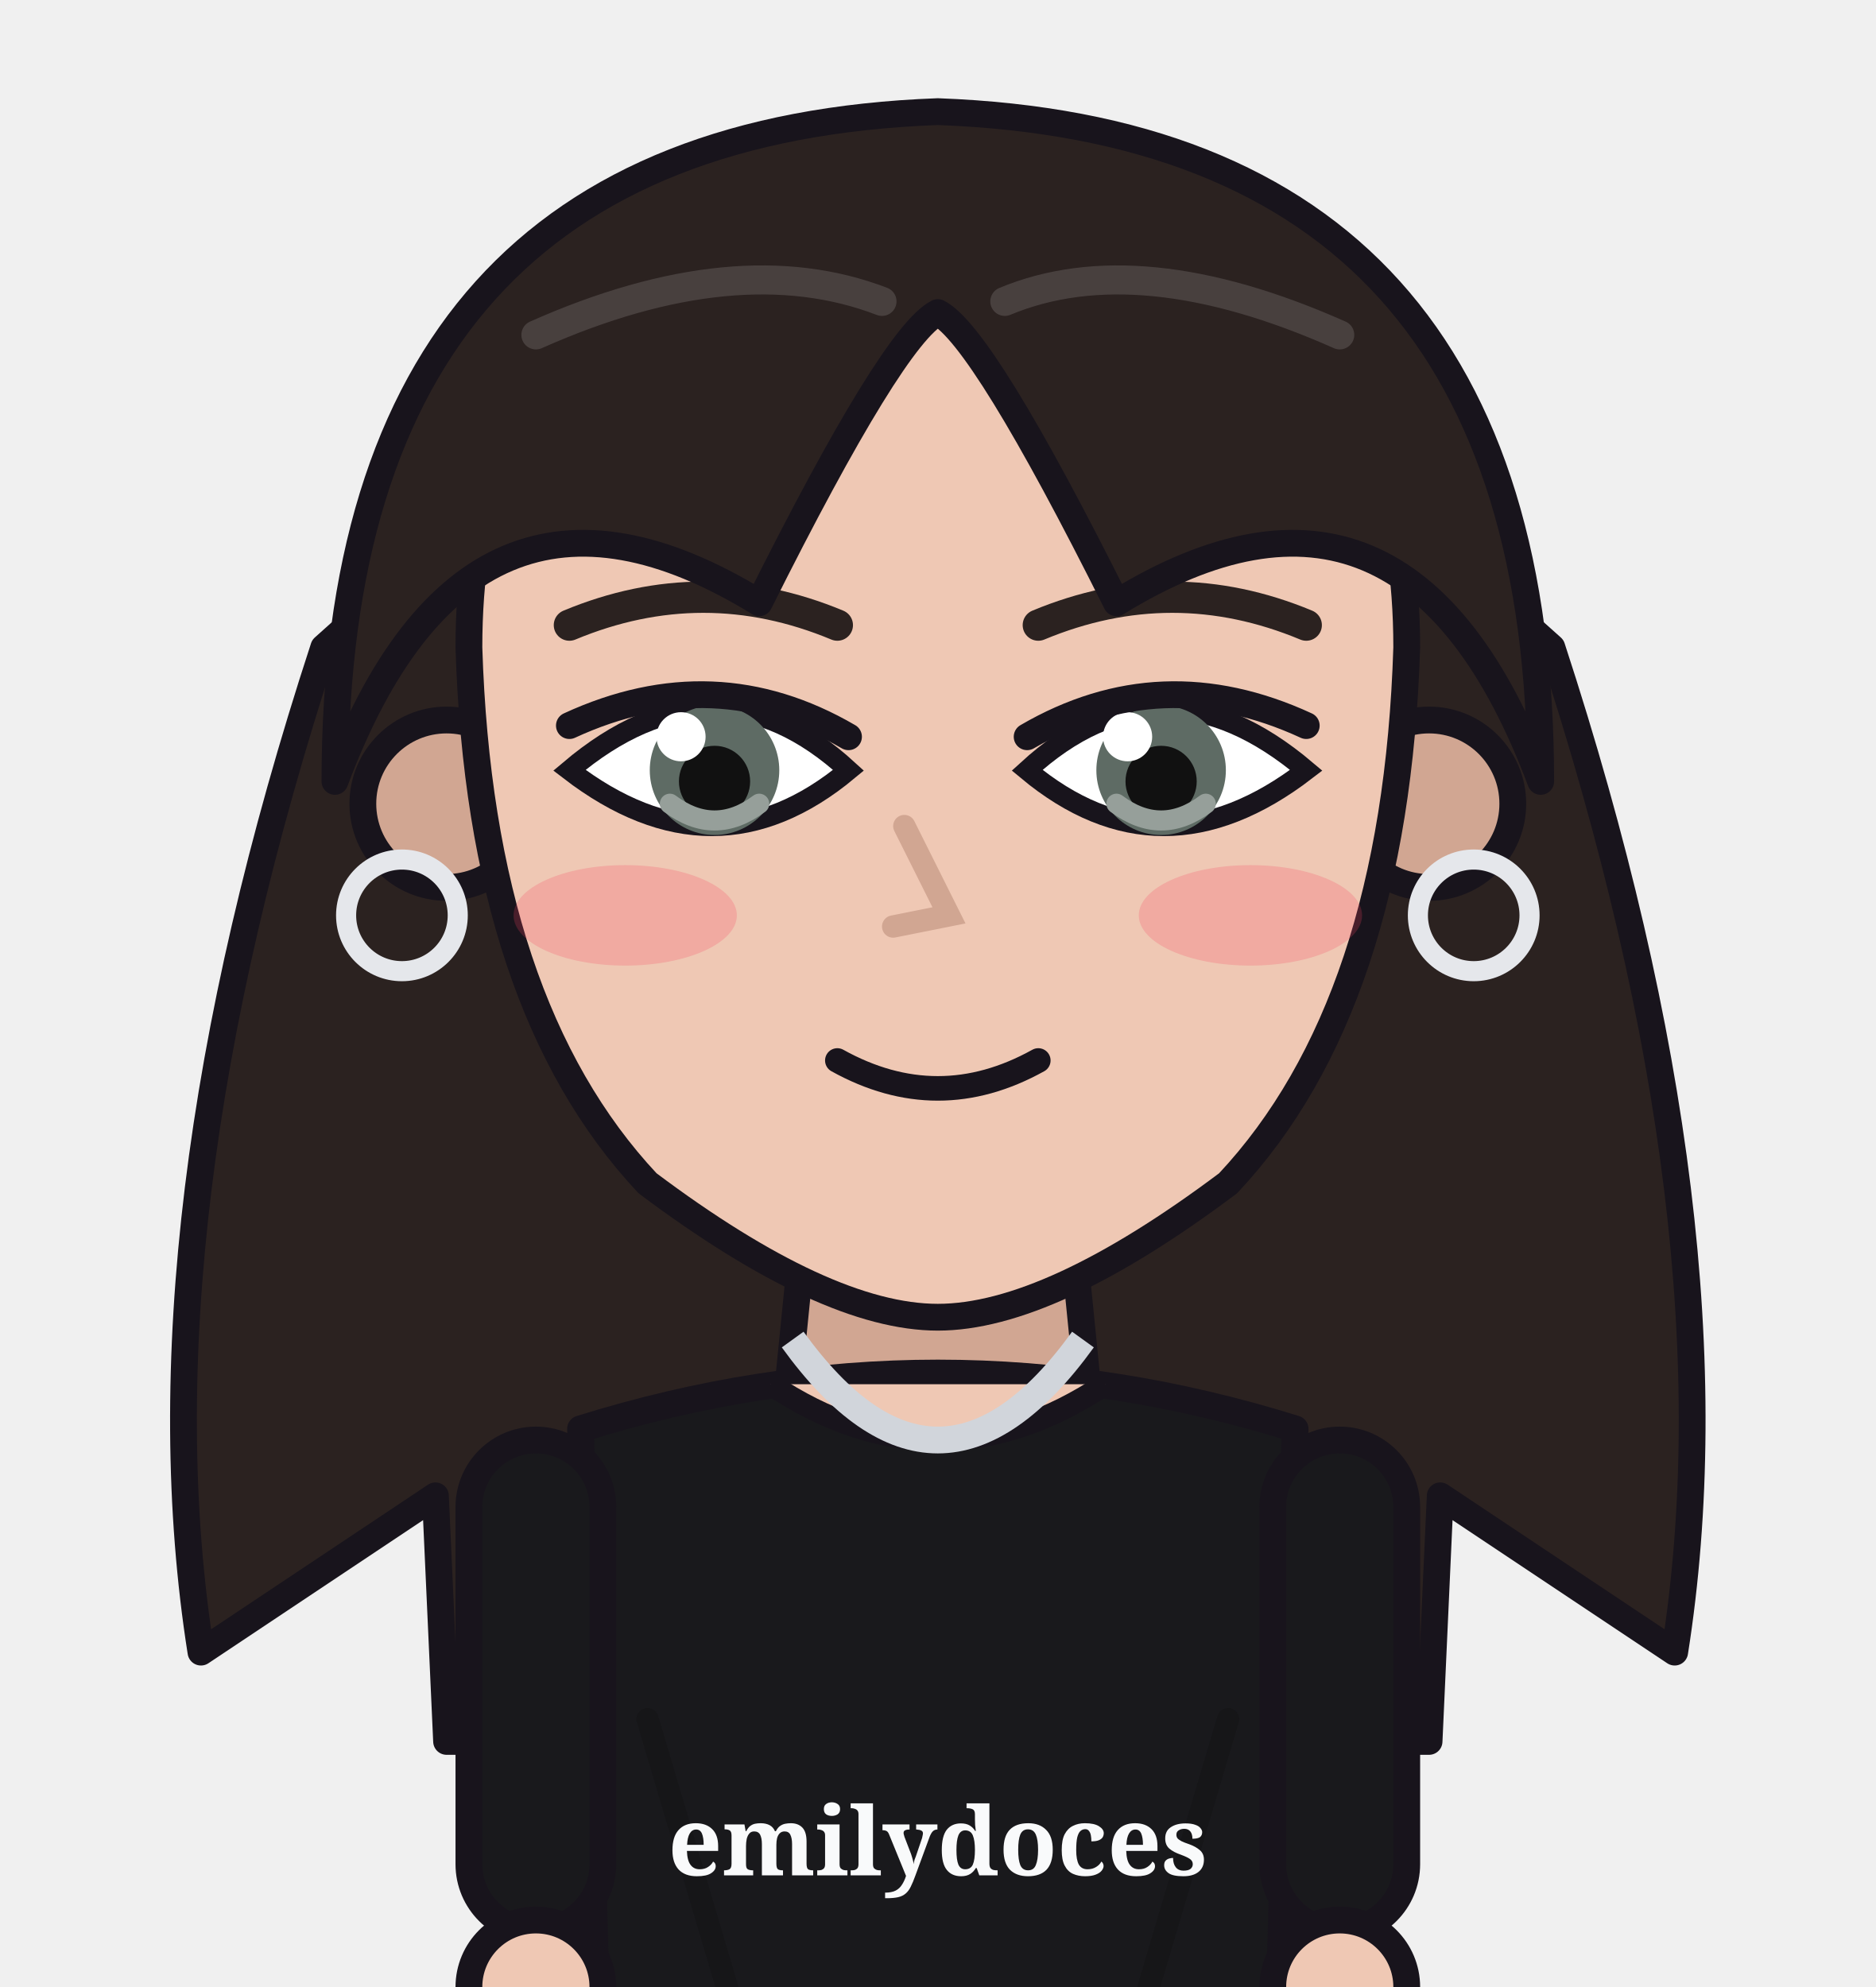
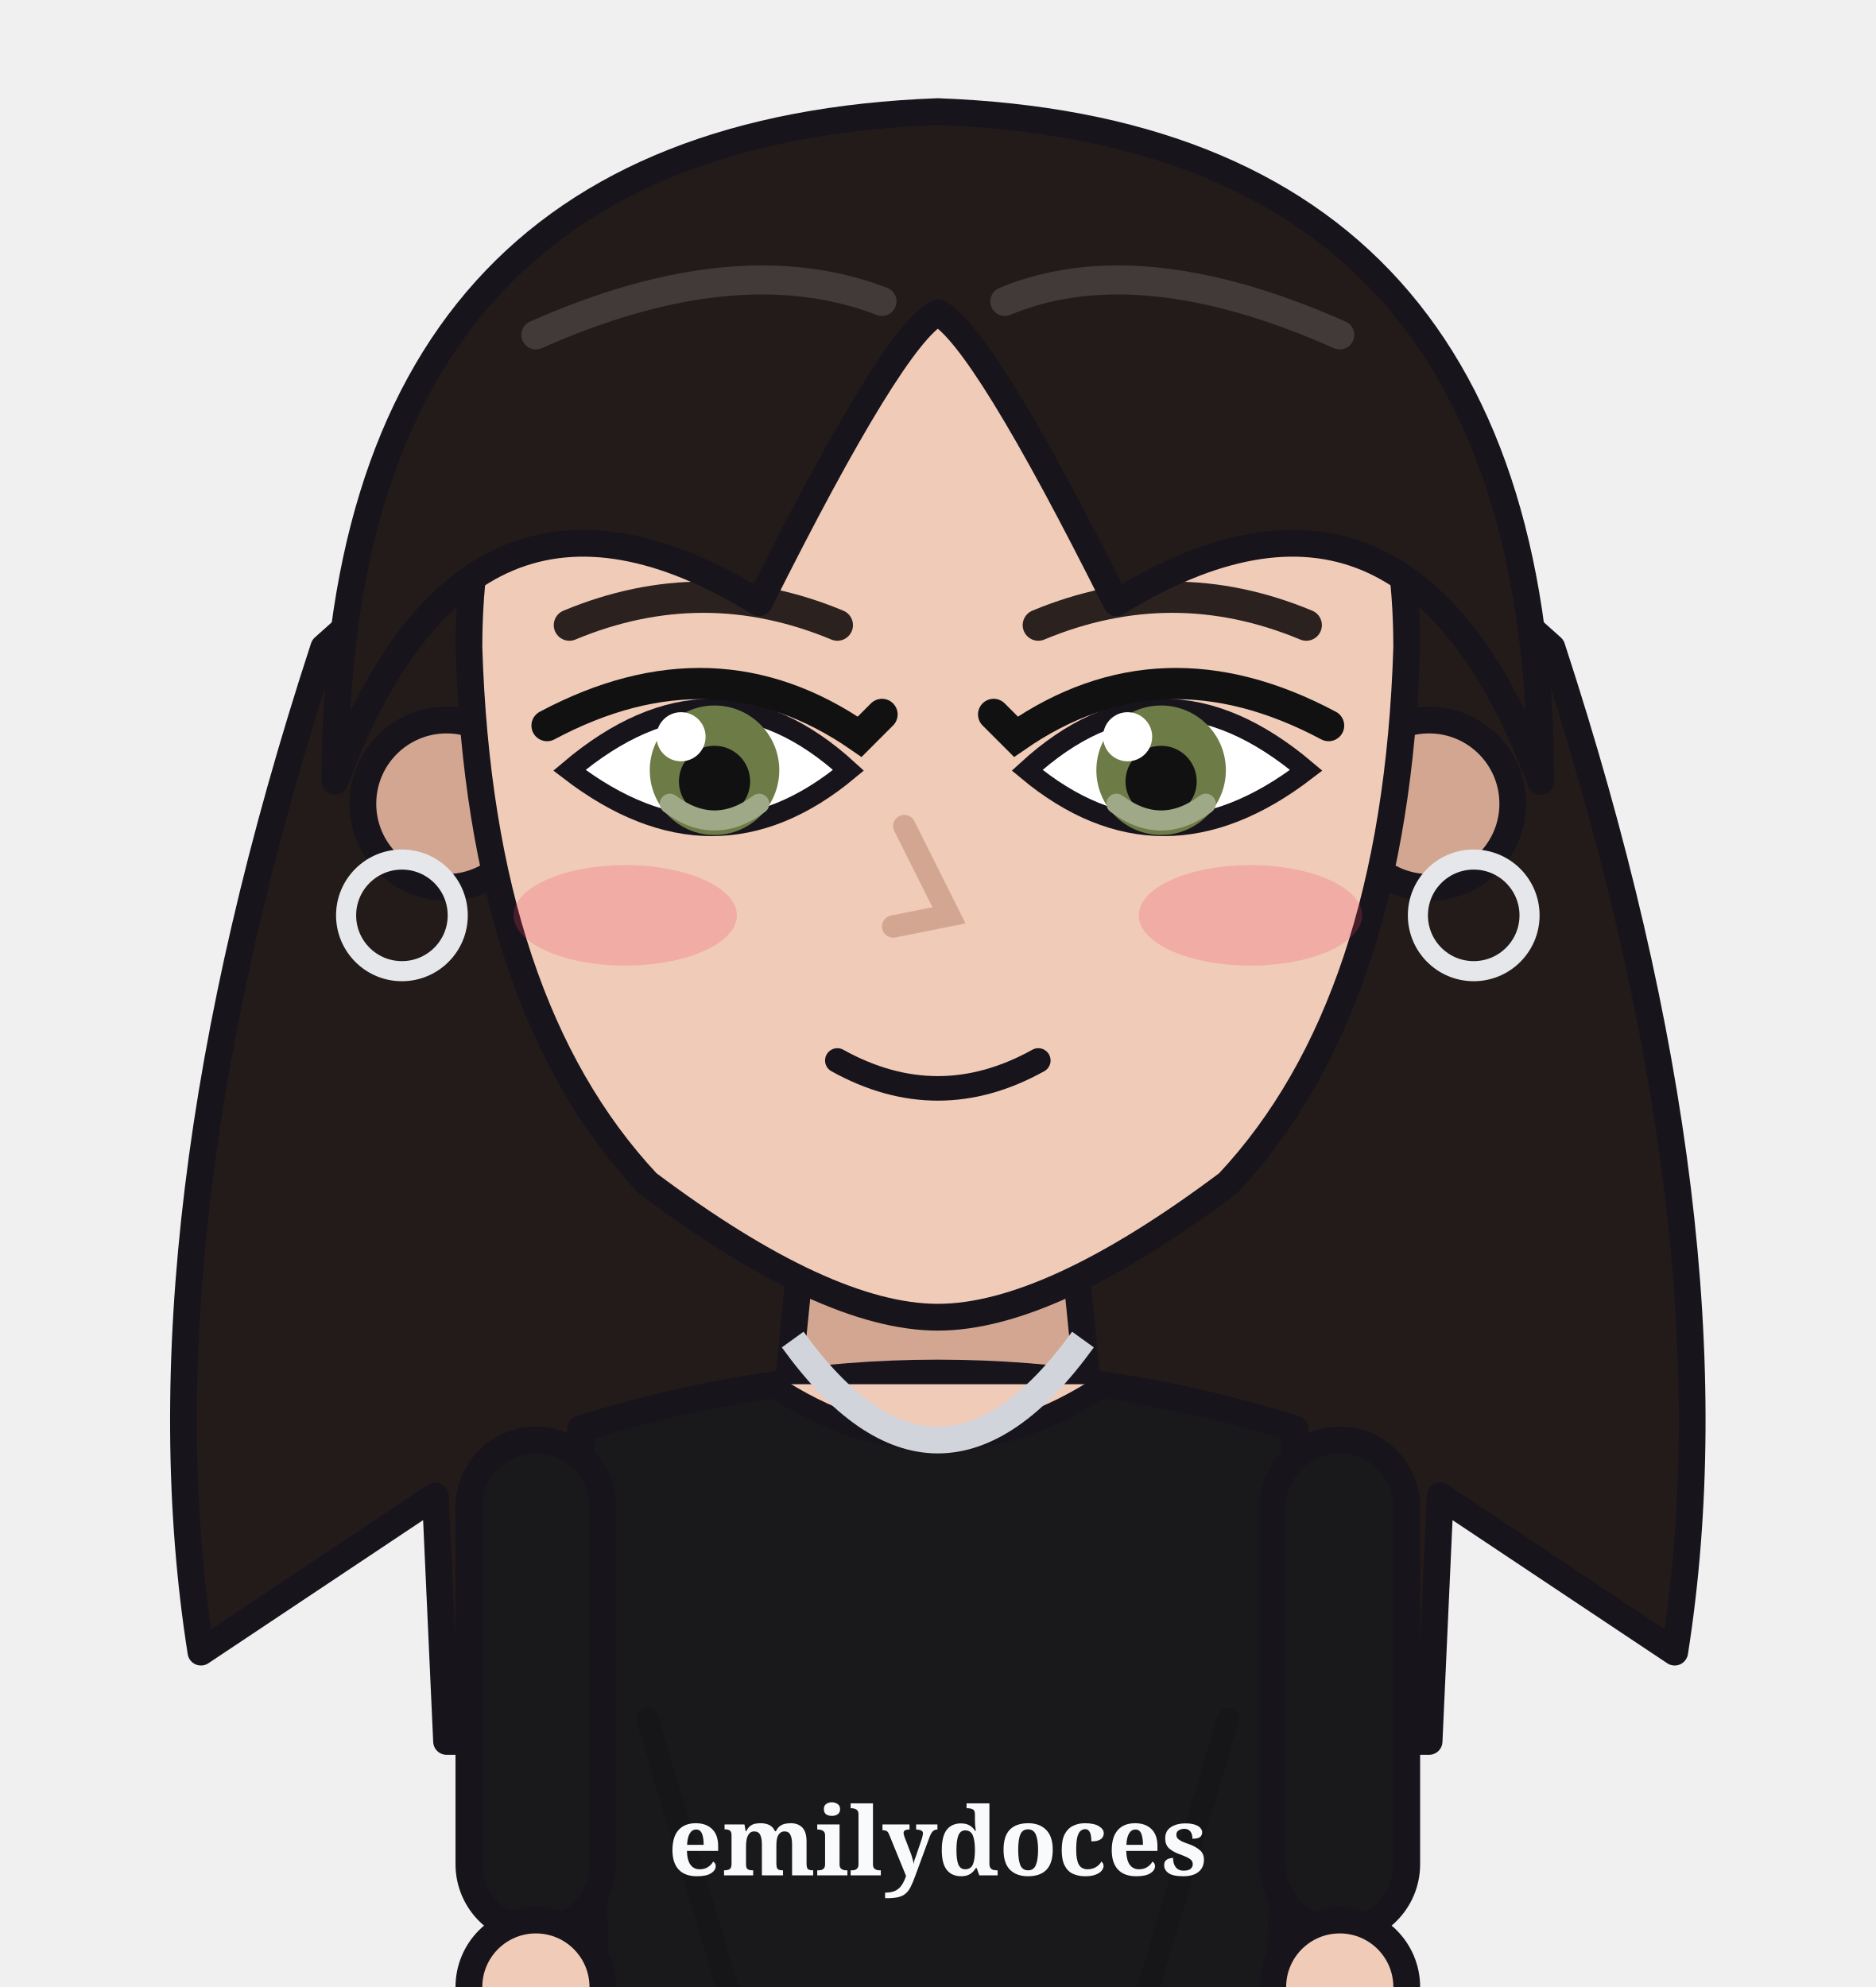
<svg xmlns="http://www.w3.org/2000/svg" viewBox="26 14 168 178" class="luiggi-rig-svg" data-char="emily">
  <g class="rig-root">
    <g class="rig-hair-back">
-       <path d="M55 72 Q38 124 44 162 L65 148 L66 170 L154 170 L155 148 L176 162 Q182 124 165 72 Q110 22 55 72 Z" fill="#2B2220" stroke="#18141C" stroke-width="2.4" stroke-linejoin="round" />
+       <path d="M55 72 Q38 124 44 162 L65 148 L66 170 L154 170 L155 148 L176 162 Q182 124 165 72 Q110 22 55 72 Z" fill="#231B19" stroke="#18141C" stroke-width="2.4" stroke-linejoin="round" />
    </g>
    <g class="rig-legs" />
-     <path d="M98 124 L122 124 L124 144 Q110 150 96 144 Z" fill="#D1A692" stroke="#18141C" stroke-width="2.4" />
+     <path d="M98 124 L122 124 L124 144 Q110 150 96 144 Z" fill="#D3A692" stroke="#18141C" stroke-width="2.4" />
    <g class="rig-torso">
      <path d="M78 142 Q110 132 142 142 L140 214 L80 214 Z" fill="#19191C" stroke="#18141C" stroke-width="2.4" stroke-linejoin="round" />
-       <path d="M95 138 Q110 148 125 138" fill="#EFC8B4" stroke="#18141C" stroke-width="2" />
+       <path d="M95 138 Q110 148 125 138" fill="#F0CBB8" stroke="#18141C" stroke-width="2" />
      <path d="M84 168 L92 195 M136 168 L128 195" stroke="#141416" stroke-width="2" opacity="0.6" stroke-linecap="round" />
      <text x="110" y="182" text-anchor="middle" font-family="Georgia, serif" font-weight="bold" font-size="8.5" fill="#F9FAFB">emilydoces</text>
    </g>
    <g class="rig-arms">
      <g class="rig-arm-l">
        <rect x="68" y="143" width="12" height="44" rx="6" fill="#19191C" stroke="#18141C" stroke-width="2.4" />
-         <circle cx="74" cy="192" r="6" fill="#EFC8B4" stroke="#18141C" stroke-width="2.4" />
+         <circle cx="74" cy="192" r="6" fill="#F0CBB8" stroke="#18141C" stroke-width="2.4" />
      </g>
      <g class="rig-arm-r">
        <rect x="140" y="143" width="12" height="44" rx="6" fill="#19191C" stroke="#18141C" stroke-width="2.4" />
-         <circle cx="146" cy="192" r="6" fill="#EFC8B4" stroke="#18141C" stroke-width="2.4" />
+         <circle cx="146" cy="192" r="6" fill="#F0CBB8" stroke="#18141C" stroke-width="2.4" />
      </g>
    </g>
    <g class="rig-head">
-       <circle cx="66" cy="86" r="7.5" fill="#D1A692" stroke="#18141C" stroke-width="2.4" />
-       <circle cx="154" cy="86" r="7.5" fill="#D1A692" stroke="#18141C" stroke-width="2.4" />
-       <path d="M68 72 Q68 34 110 34 Q152 34 152 72 Q151 104 136 120 Q120 132 110 132 Q100 132 84 120 Q69 104 68 72 Z" fill="#EFC8B4" stroke="#18141C" stroke-width="2.4" stroke-linejoin="round" />
-       <path d="M107 88 L111 96 L106 97" fill="none" stroke="#D1A692" stroke-width="2" stroke-linecap="round" />
+       <circle cx="66" cy="86" r="7.5" fill="#D3A692" stroke="#18141C" stroke-width="2.4" />
+       <circle cx="154" cy="86" r="7.5" fill="#D3A692" stroke="#18141C" stroke-width="2.4" />
+       <path d="M68 72 Q68 34 110 34 Q152 34 152 72 Q151 104 136 120 Q120 132 110 132 Q100 132 84 120 Q69 104 68 72 Z" fill="#F0CBB8" stroke="#18141C" stroke-width="2.4" stroke-linejoin="round" />
+       <path d="M107 88 L111 96 L106 97" fill="none" stroke="#D3A692" stroke-width="2" stroke-linecap="round" />
      <ellipse cx="82" cy="96" rx="10" ry="4.5" fill="#F43F5E" opacity="0.22" />
      <ellipse cx="138" cy="96" rx="10" ry="4.5" fill="#F43F5E" opacity="0.22" />
      <g class="rig-eyes">
        <path d="M77 83 Q90 72 102 83 Q90 93 77 83 Z" fill="#FFFFFF" stroke="#18141C" stroke-width="1.8" />
        <path d="M118 83 Q130 72 143 83 Q130 93 118 83 Z" fill="#FFFFFF" stroke="#18141C" stroke-width="1.8" />
-         <circle cx="90" cy="83" r="5.8" fill="#5E6B64" />
-         <circle cx="130" cy="83" r="5.8" fill="#5E6B64" />
+         <circle cx="90" cy="83" r="5.8" fill="#6D7B47" />
+         <circle cx="130" cy="83" r="5.8" fill="#6D7B47" />
        <circle cx="90" cy="84" r="3.19" fill="#111" />
        <circle cx="130" cy="84" r="3.19" fill="#111" />
-         <path d="M86 86 Q90 89 94 86" fill="none" stroke="#969f9a" stroke-width="1.8" stroke-linecap="round" />
-         <path d="M126 86 Q130 89 134 86" fill="none" stroke="#969f9a" stroke-width="1.8" stroke-linecap="round" />
+         <path d="M86 86 Q90 89 94 86" fill="none" stroke="#a0a987" stroke-width="1.8" stroke-linecap="round" />
+         <path d="M126 86 Q130 89 134 86" fill="none" stroke="#a0a987" stroke-width="1.8" stroke-linecap="round" />
        <circle cx="87" cy="80" r="2.2" fill="#FFF" />
        <circle cx="127" cy="80" r="2.2" fill="#FFF" />
-         <path d="M77 79 Q90 73 102 80 M118 80 Q130 73 143 79" fill="none" stroke="#18141C" stroke-width="2.4" stroke-linecap="round" />
+         <path d="M75 79 Q90 71 103 80 L105 78 M145 79 Q130 71 117 80 L115 78" fill="none" stroke="#111" stroke-width="2.8" stroke-linecap="round" />
      </g>
      <g class="rig-brows">
        <path d="M77 70 Q89 65 101 70" fill="none" stroke="#2B2220" stroke-width="2.8" stroke-linecap="round" />
        <path d="M119 70 Q131 65 143 70" fill="none" stroke="#2B2220" stroke-width="2.8" stroke-linecap="round" />
      </g>
      <g class="rig-mouth">
        <path d="M101 109 Q110 114 119 109" fill="none" stroke="#18141C" stroke-width="2.2" stroke-linecap="round" />
      </g>
    </g>
    <g class="rig-hair-front">
-       <path d="M56 84 Q56 26 110 24 Q164 26 164 84 Q152 52 126 68 Q114 44 110 42 Q106 44 94 68 Q68 52 56 84 Z" fill="#2B2220" stroke="#18141C" stroke-width="2.4" stroke-linejoin="round" />
-       <path d="M74 44 Q92 36 105 41 M116 41 Q128 36 146 44" fill="none" stroke="#605958" stroke-width="2.6" opacity="0.55" stroke-linecap="round" />
+       <path d="M56 84 Q56 26 110 24 Q164 26 164 84 Q152 52 126 68 Q114 44 110 42 Q106 44 94 68 Q68 52 56 84 Z" fill="#231B19" stroke="#18141C" stroke-width="2.4" stroke-linejoin="round" />
+       <path d="M74 44 Q92 36 105 41 M116 41 Q128 36 146 44" fill="none" stroke="#5a5453" stroke-width="2.6" opacity="0.55" stroke-linecap="round" />
    </g>
    <g class="rig-accessories">
      <circle cx="62" cy="96" r="5" fill="none" stroke="#E5E7EB" stroke-width="1.8" />
      <circle cx="158" cy="96" r="5" fill="none" stroke="#E5E7EB" stroke-width="1.8" />
      <path d="M97 134 Q110 152 123 134" fill="none" stroke="#D1D5DB" stroke-width="2.4" />
    </g>
  </g>
</svg>
